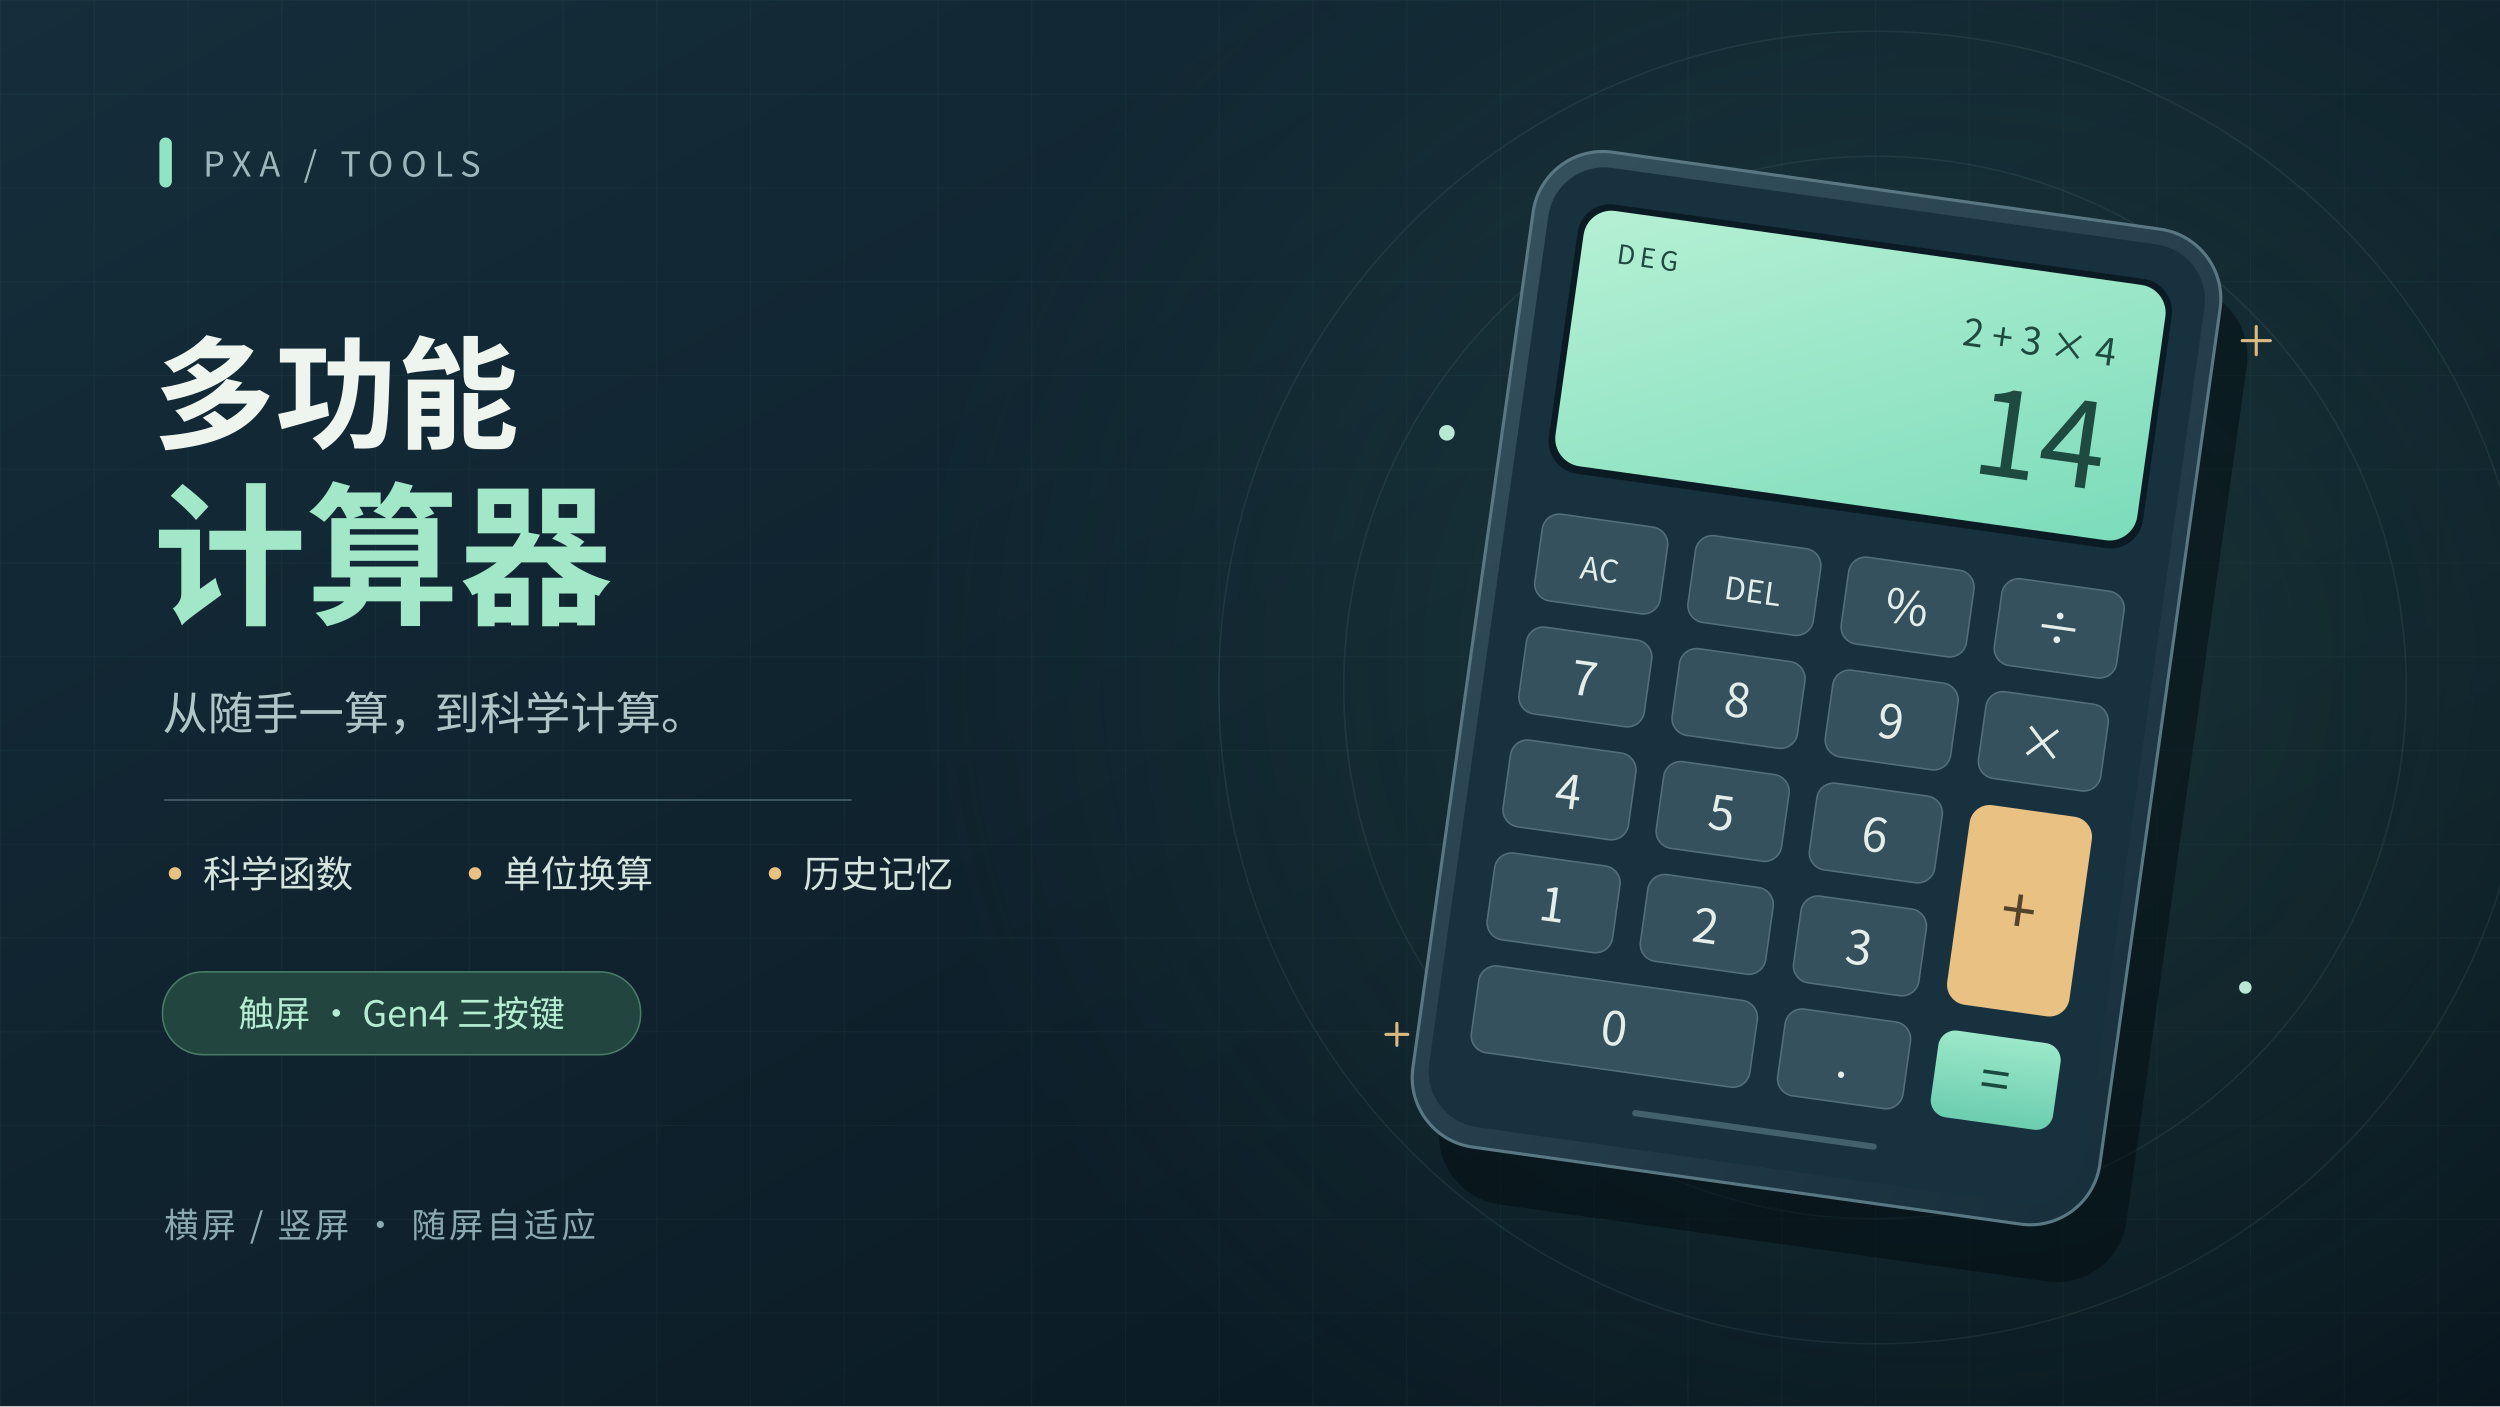
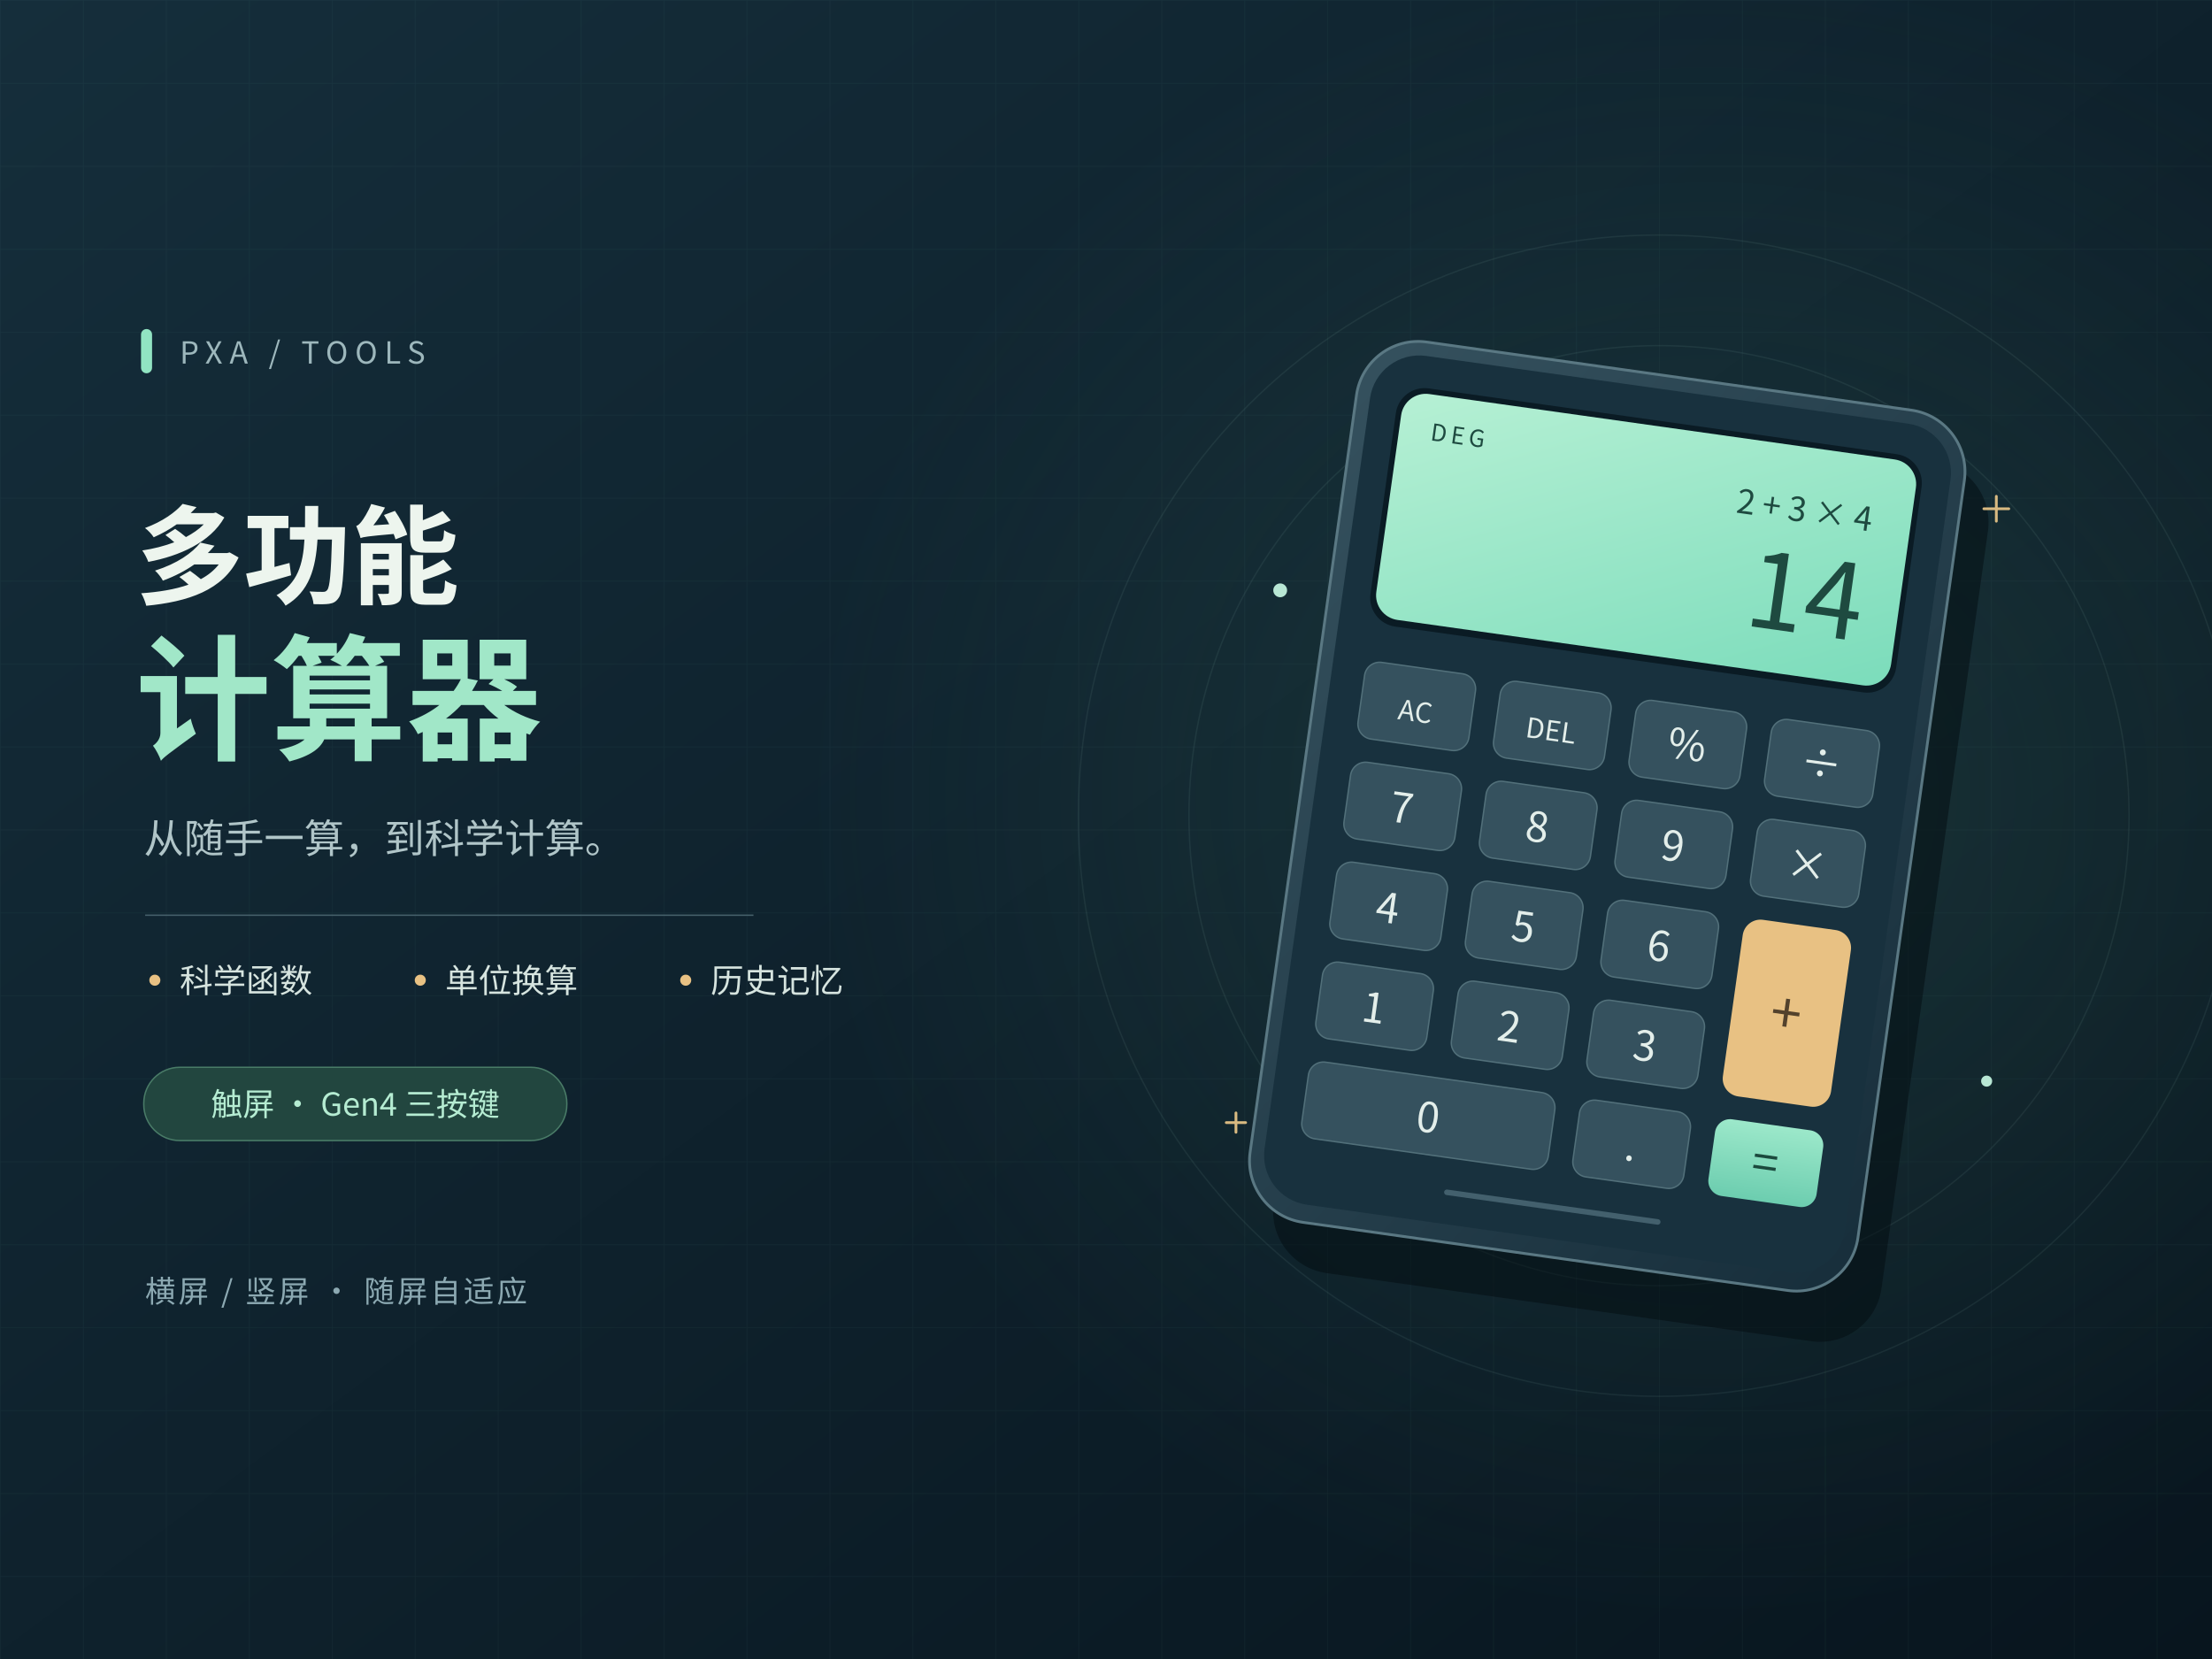
- <svg xmlns="http://www.w3.org/2000/svg" width="1600" height="900" viewBox="0 0 1600 900">
+ <svg xmlns="http://www.w3.org/2000/svg" width="1600" height="1200" viewBox="0 0 1600 1200">
  <defs>
    <linearGradient id="background" x1="0" y1="0" x2="1" y2="1">
      <stop stop-color="#152e3b" />
      <stop offset="1" stop-color="#08151e" />
    </linearGradient>
    <radialGradient id="glow">
      <stop stop-color="#427868" stop-opacity=".24" />
      <stop offset="1" stop-color="#427868" stop-opacity="0" />
    </radialGradient>
    <linearGradient id="body" x1="0" y1="0" x2="1" y2="1">
      <stop stop-color="#35515e" />
      <stop offset="1" stop-color="#172e3b" />
    </linearGradient>
    <linearGradient id="display" x1="0" y1="0" x2="1" y2="1">
      <stop stop-color="#b6f0d4" />
      <stop offset="1" stop-color="#7bdcbb" />
    </linearGradient>
    <linearGradient id="mint" x1="0" y1="0" x2="0" y2="1">
      <stop stop-color="#9ce8ca" />
      <stop offset="1" stop-color="#6ccdaf" />
    </linearGradient>
    <pattern id="grid" width="60" height="60" patternUnits="userSpaceOnUse">
      <path d="M60 0H0V60" fill="none" stroke="#7bcdb6" stroke-opacity=".05" />
    </pattern>
  </defs>
-   <rect width="1600" height="900" fill="url(#background)" />
-   <rect width="1600" height="900" fill="url(#grid)" />
-   <ellipse cx="1235" cy="425" rx="650" ry="600" fill="url(#glow)" />
-   <g fill="none" stroke="#a5dbca" stroke-opacity=".08">
-     <circle cx="1200" cy="440" r="340" />
-     <circle cx="1200" cy="440" r="420" />
-   </g>
-   <g font-family="Noto Sans CJK SC, sans-serif">
-     <rect x="102" y="88" width="8" height="32" rx="4" fill="#91e4c2" />
-     <text x="130" y="113" font-size="22" letter-spacing="5" fill="#9db7bc">PXA / TOOLS</text>
-     <text x="98" y="281" font-size="78" font-weight="700" fill="#edf5ee">多功能</text>
-     <text x="98" y="392" font-size="98" font-weight="700" fill="#a1e7c8">计算器</text>
-     <text x="104" y="467" font-size="29" fill="#b0c5c8">从随手一算，到科学计算。</text>
-     <path d="M105 512h440" stroke="#46616b" />
-     <g font-size="24" fill="#d6e4df">
-       <circle cx="112" cy="559" r="4" fill="#e8c183" />
-       <text x="130" y="568">科学函数</text>
-       <circle cx="304" cy="559" r="4" fill="#e8c183" />
-       <text x="322" y="568">单位换算</text>
-       <circle cx="496" cy="559" r="4" fill="#e8c183" />
-       <text x="514" y="568">历史记忆</text>
+   <rect width="1600" height="1200" fill="url(#background)" />
+   <rect width="1600" height="1200" fill="url(#grid)" />
+   <g transform="translate(0 150)">
+     <ellipse cx="1235" cy="425" rx="650" ry="600" fill="url(#glow)" />
+     <g fill="none" stroke="#a5dbca" stroke-opacity=".08">
+       <circle cx="1200" cy="440" r="340" />
+       <circle cx="1200" cy="440" r="420" />
    </g>
-     <rect x="104" y="622" width="306" height="53" rx="26" fill="#22463f" stroke="#497b67" />
-     <text x="257" y="657" text-anchor="middle" font-size="23" fill="#b5ecd2">触屏 · Gen4 三按键</text>
-     <text x="105" y="792" font-size="22" letter-spacing="2" fill="#8ca9b2">横屏 / 竖屏 · 随屏自适应</text>
-   </g>
-   <g transform="rotate(8 1170 445)">
-     <rect x="962" y="154" width="444" height="643" rx="45" fill="#020b10" opacity=".5" />
-     <rect x="940" y="120" width="444" height="643" rx="45" fill="url(#body)" stroke="#5a7883" stroke-width="2" />
-     <rect x="950" y="130" width="424" height="620" rx="36" fill="#18313e" />
-     <rect x="970" y="153" width="384" height="174" rx="21" fill="#0a1b24" />
-     <rect x="974" y="157" width="376" height="165" rx="18" fill="url(#display)" />
-     <g font-family="Noto Sans CJK SC, sans-serif" fill="#1e4a40">
-       <text x="997" y="190" font-size="17" letter-spacing="3">DEG</text>
-       <text x="1322" y="211" text-anchor="end" font-size="24">2 + 3 × 4</text>
-       <text x="1324" y="291" text-anchor="end" font-size="76" font-weight="500">14</text>
+     <g font-family="Noto Sans CJK SC, sans-serif">
+       <rect x="102" y="88" width="8" height="32" rx="4" fill="#91e4c2" />
+       <text x="130" y="113" font-size="22" letter-spacing="5" fill="#9db7bc">PXA / TOOLS</text>
+       <text x="98" y="281" font-size="78" font-weight="700" fill="#edf5ee">多功能</text>
+       <text x="98" y="392" font-size="98" font-weight="700" fill="#a1e7c8">计算器</text>
+       <text x="104" y="467" font-size="29" fill="#b0c5c8">从随手一算，到科学计算。</text>
+       <path d="M105 512h440" stroke="#46616b" />
+       <g font-size="24" fill="#d6e4df">
+         <circle cx="112" cy="559" r="4" fill="#e8c183" />
+         <text x="130" y="568">科学函数</text>
+         <circle cx="304" cy="559" r="4" fill="#e8c183" />
+         <text x="322" y="568">单位换算</text>
+         <circle cx="496" cy="559" r="4" fill="#e8c183" />
+         <text x="514" y="568">历史记忆</text>
+       </g>
+       <rect x="104" y="622" width="306" height="53" rx="26" fill="#22463f" stroke="#497b67" />
+       <text x="257" y="657" text-anchor="middle" font-size="23" fill="#b5ecd2">触屏 · Gen4 三按键</text>
+       <text x="105" y="792" font-size="22" letter-spacing="2" fill="#8ca9b2">横屏 / 竖屏 · 随屏自适应</text>
    </g>
-     <g fill="#35515e" stroke="#52707a">
-       <rect x="974" y="354" width="81" height="56" rx="11" />
-       <rect x="1073" y="354" width="81" height="56" rx="11" />
-       <rect x="1172" y="354" width="81" height="56" rx="11" />
-       <rect x="1271" y="354" width="79" height="56" rx="11" />
-       <rect x="974" y="427" width="81" height="56" rx="11" />
-       <rect x="1073" y="427" width="81" height="56" rx="11" />
-       <rect x="1172" y="427" width="81" height="56" rx="11" />
-       <rect x="1271" y="427" width="79" height="56" rx="11" />
-       <rect x="974" y="500" width="81" height="56" rx="11" />
-       <rect x="1073" y="500" width="81" height="56" rx="11" />
-       <rect x="1172" y="500" width="81" height="56" rx="11" />
-       <rect x="974" y="573" width="81" height="56" rx="11" />
-       <rect x="1073" y="573" width="81" height="56" rx="11" />
-       <rect x="1172" y="573" width="81" height="56" rx="11" />
-       <rect x="974" y="646" width="180" height="56" rx="11" />
-       <rect x="1172" y="646" width="81" height="56" rx="11" />
+     <g transform="rotate(8 1170 445)">
+       <rect x="962" y="154" width="444" height="643" rx="45" fill="#020b10" opacity=".5" />
+       <rect x="940" y="120" width="444" height="643" rx="45" fill="url(#body)" stroke="#5a7883" stroke-width="2" />
+       <rect x="950" y="130" width="424" height="620" rx="36" fill="#18313e" />
+       <rect x="970" y="153" width="384" height="174" rx="21" fill="#0a1b24" />
+       <rect x="974" y="157" width="376" height="165" rx="18" fill="url(#display)" />
+       <g font-family="Noto Sans CJK SC, sans-serif" fill="#1e4a40">
+         <text x="997" y="190" font-size="17" letter-spacing="3">DEG</text>
+         <text x="1322" y="211" text-anchor="end" font-size="24">2 + 3 × 4</text>
+         <text x="1324" y="291" text-anchor="end" font-size="76" font-weight="500">14</text>
+       </g>
+       <g fill="#35515e" stroke="#52707a">
+         <rect x="974" y="354" width="81" height="56" rx="11" />
+         <rect x="1073" y="354" width="81" height="56" rx="11" />
+         <rect x="1172" y="354" width="81" height="56" rx="11" />
+         <rect x="1271" y="354" width="79" height="56" rx="11" />
+         <rect x="974" y="427" width="81" height="56" rx="11" />
+         <rect x="1073" y="427" width="81" height="56" rx="11" />
+         <rect x="1172" y="427" width="81" height="56" rx="11" />
+         <rect x="1271" y="427" width="79" height="56" rx="11" />
+         <rect x="974" y="500" width="81" height="56" rx="11" />
+         <rect x="1073" y="500" width="81" height="56" rx="11" />
+         <rect x="1172" y="500" width="81" height="56" rx="11" />
+         <rect x="974" y="573" width="81" height="56" rx="11" />
+         <rect x="1073" y="573" width="81" height="56" rx="11" />
+         <rect x="1172" y="573" width="81" height="56" rx="11" />
+         <rect x="974" y="646" width="180" height="56" rx="11" />
+         <rect x="1172" y="646" width="81" height="56" rx="11" />
+       </g>
+       <rect x="1271" y="500" width="79" height="129" rx="13" fill="#e8c183" />
+       <rect x="1271" y="646" width="79" height="56" rx="11" fill="url(#mint)" />
+       <g font-family="Noto Sans CJK SC, sans-serif" font-size="30" fill="#e3eeea" text-anchor="middle">
+         <text x="1014" y="393" font-size="20">AC</text>
+         <text x="1113" y="393" font-size="20">DEL</text>
+         <text x="1212" y="393">%</text>
+         <text x="1310" y="393">÷</text>
+         <text x="1014" y="467">7</text>
+         <text x="1113" y="467">8</text>
+         <text x="1212" y="467">9</text>
+         <text x="1310" y="467">×</text>
+         <text x="1014" y="540">4</text>
+         <text x="1113" y="540">5</text>
+         <text x="1212" y="540">6</text>
+         <text x="1014" y="613">1</text>
+         <text x="1113" y="613">2</text>
+         <text x="1212" y="613">3</text>
+         <text x="1064" y="686">0</text>
+         <text x="1212" y="686">.</text>
+         <text x="1310" y="579" font-size="40" fill="#53422c">+</text>
+         <text x="1310" y="686" font-size="34" fill="#1b493d">=</text>
+       </g>
+       <path d="M1085 727h154" stroke="#43606d" stroke-width="4" stroke-linecap="round" />
    </g>
-     <rect x="1271" y="500" width="79" height="129" rx="13" fill="#e8c183" />
-     <rect x="1271" y="646" width="79" height="56" rx="11" fill="url(#mint)" />
-     <g font-family="Noto Sans CJK SC, sans-serif" font-size="30" fill="#e3eeea" text-anchor="middle">
-       <text x="1014" y="393" font-size="20">AC</text>
-       <text x="1113" y="393" font-size="20">DEL</text>
-       <text x="1212" y="393">%</text>
-       <text x="1310" y="393">÷</text>
-       <text x="1014" y="467">7</text>
-       <text x="1113" y="467">8</text>
-       <text x="1212" y="467">9</text>
-       <text x="1310" y="467">×</text>
-       <text x="1014" y="540">4</text>
-       <text x="1113" y="540">5</text>
-       <text x="1212" y="540">6</text>
-       <text x="1014" y="613">1</text>
-       <text x="1113" y="613">2</text>
-       <text x="1212" y="613">3</text>
-       <text x="1064" y="686">0</text>
-       <text x="1212" y="686">.</text>
-       <text x="1310" y="579" font-size="40" fill="#53422c">+</text>
-       <text x="1310" y="686" font-size="34" fill="#1b493d">=</text>
+     <g fill="#b8e7d4">
+       <circle cx="926" cy="277" r="5" />
+       <circle cx="1437" cy="632" r="4" />
    </g>
-     <path d="M1085 727h154" stroke="#43606d" stroke-width="4" stroke-linecap="round" />
-   </g>
-   <g fill="#b8e7d4">
-     <circle cx="926" cy="277" r="5" />
-     <circle cx="1437" cy="632" r="4" />
-   </g>
-   <g stroke="#d9ba81" stroke-width="2" stroke-linecap="round">
-     <path d="M1435 218h18m-9-9v18" />
-     <path d="M887 662h14m-7-7v14" />
+     <g stroke="#d9ba81" stroke-width="2" stroke-linecap="round">
+       <path d="M1435 218h18m-9-9v18" />
+       <path d="M887 662h14m-7-7v14" />
+     </g>
  </g>
</svg>
